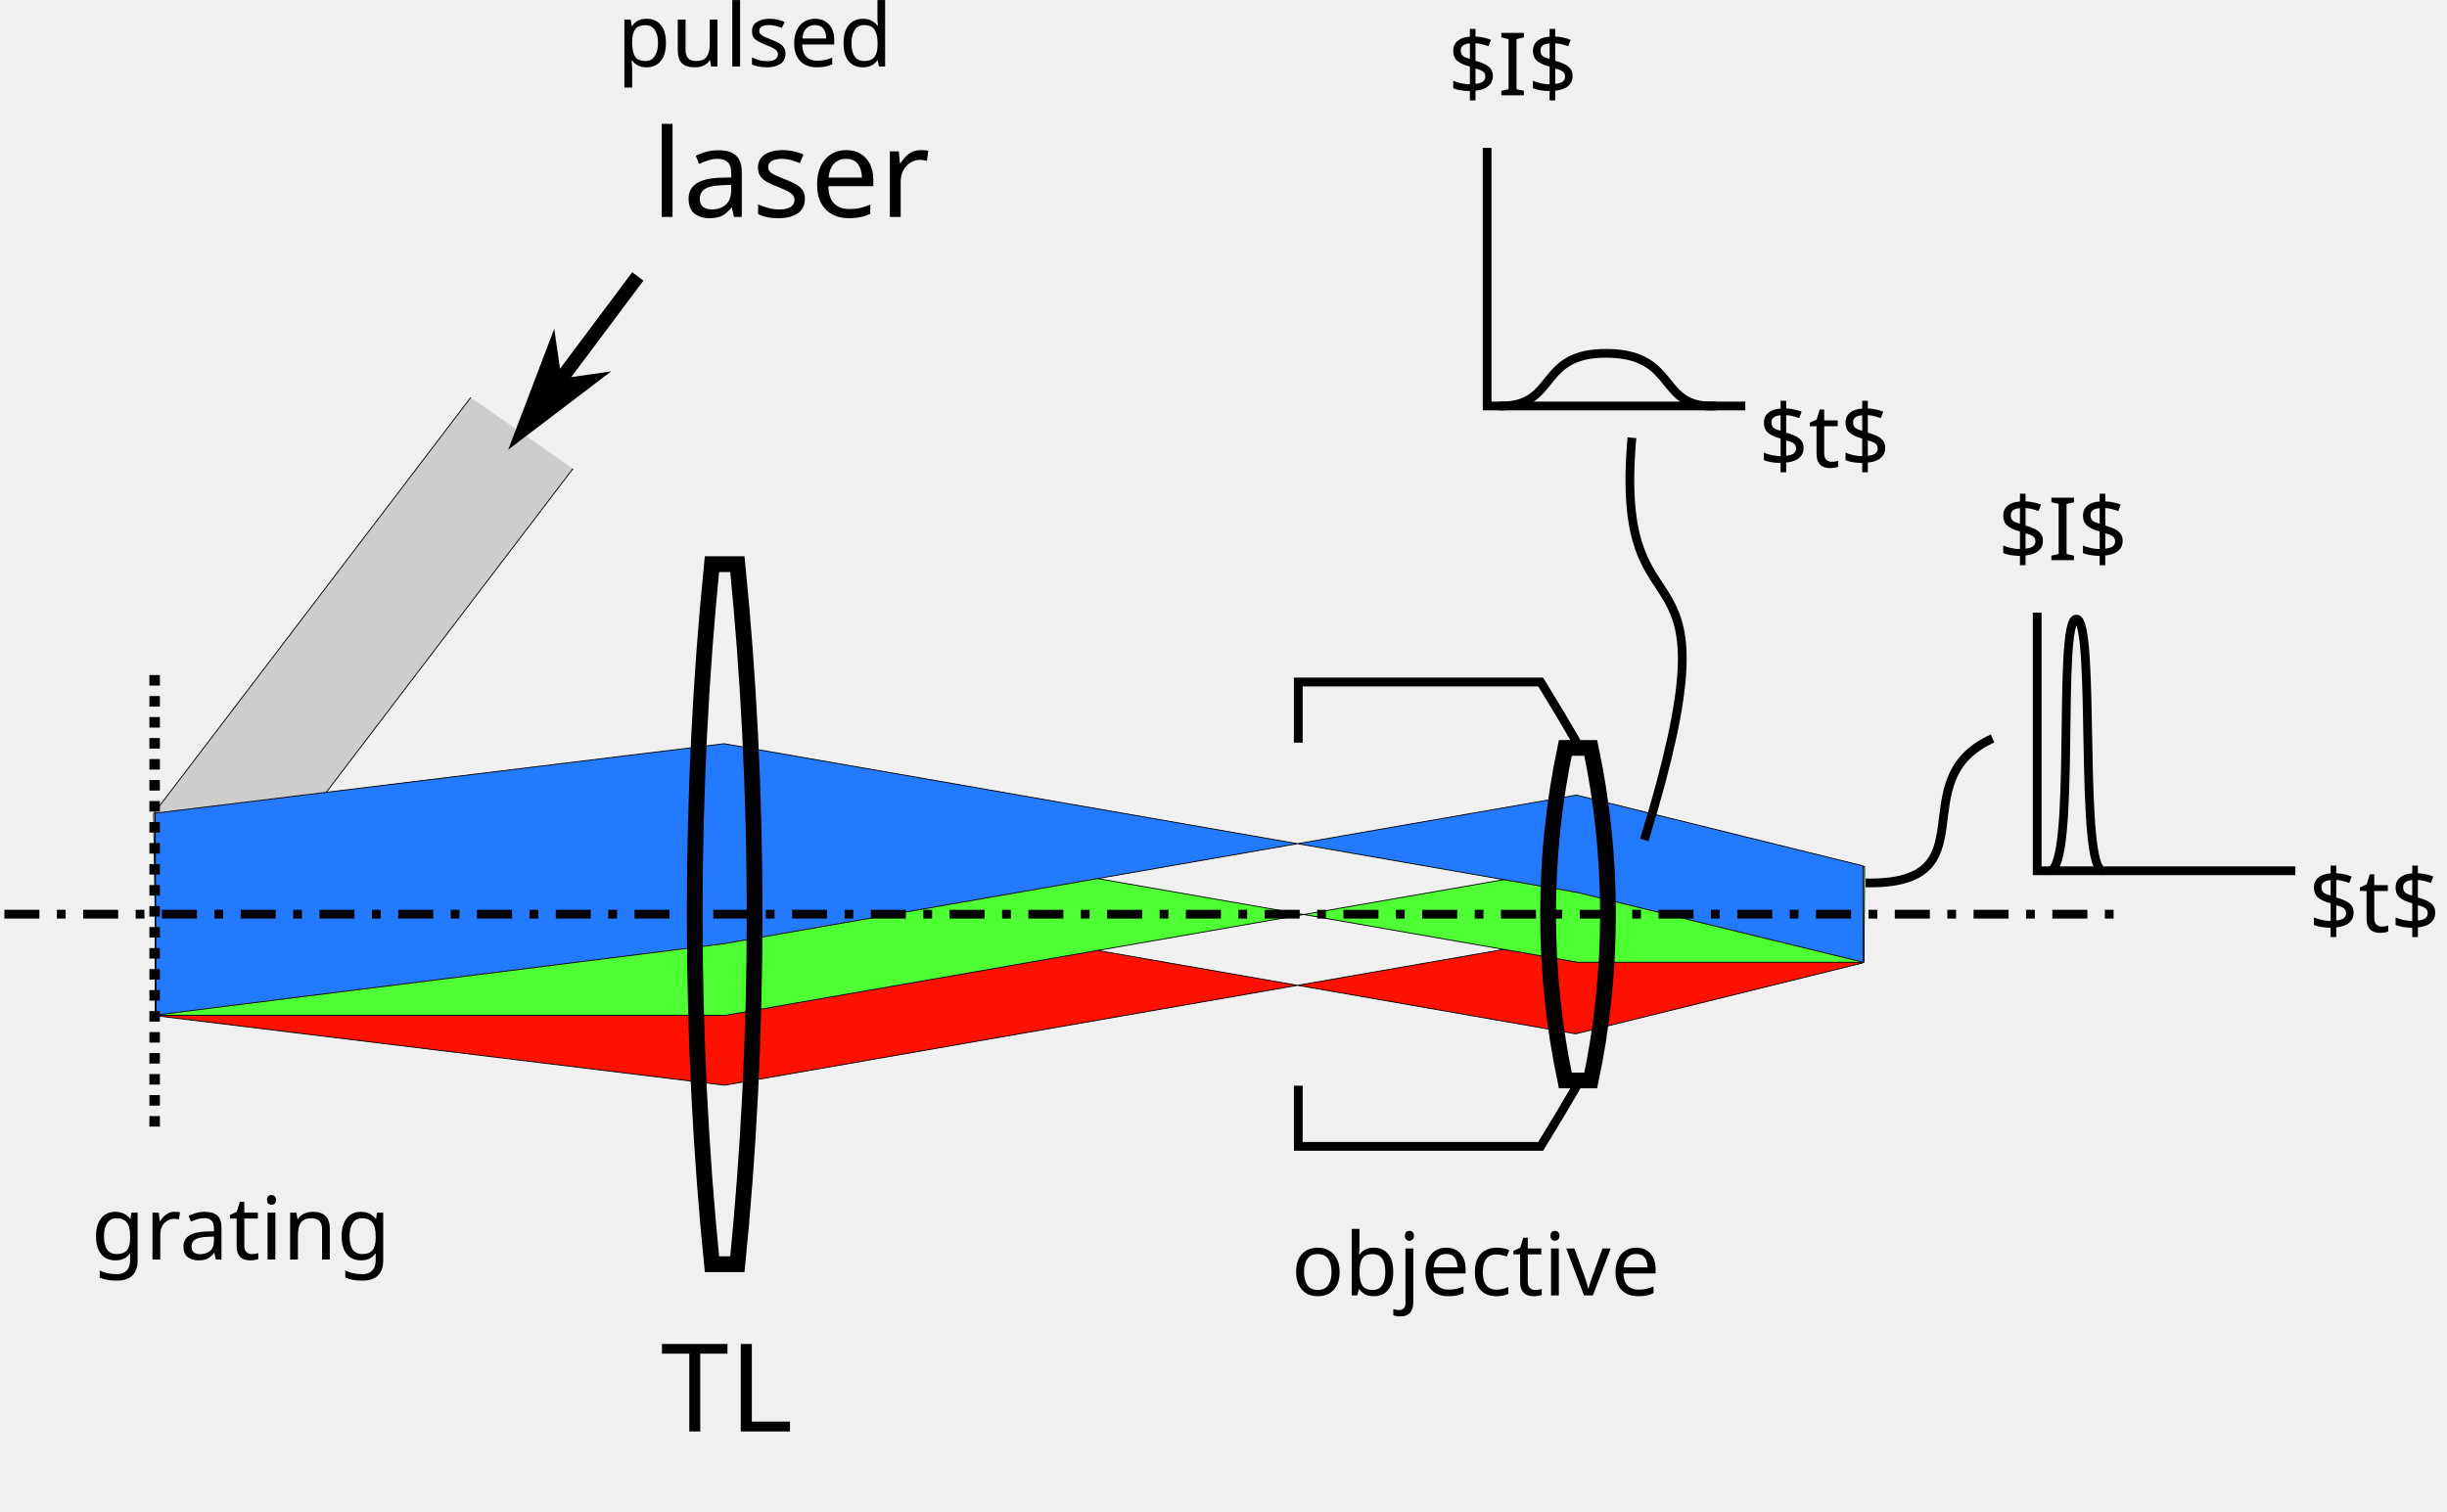
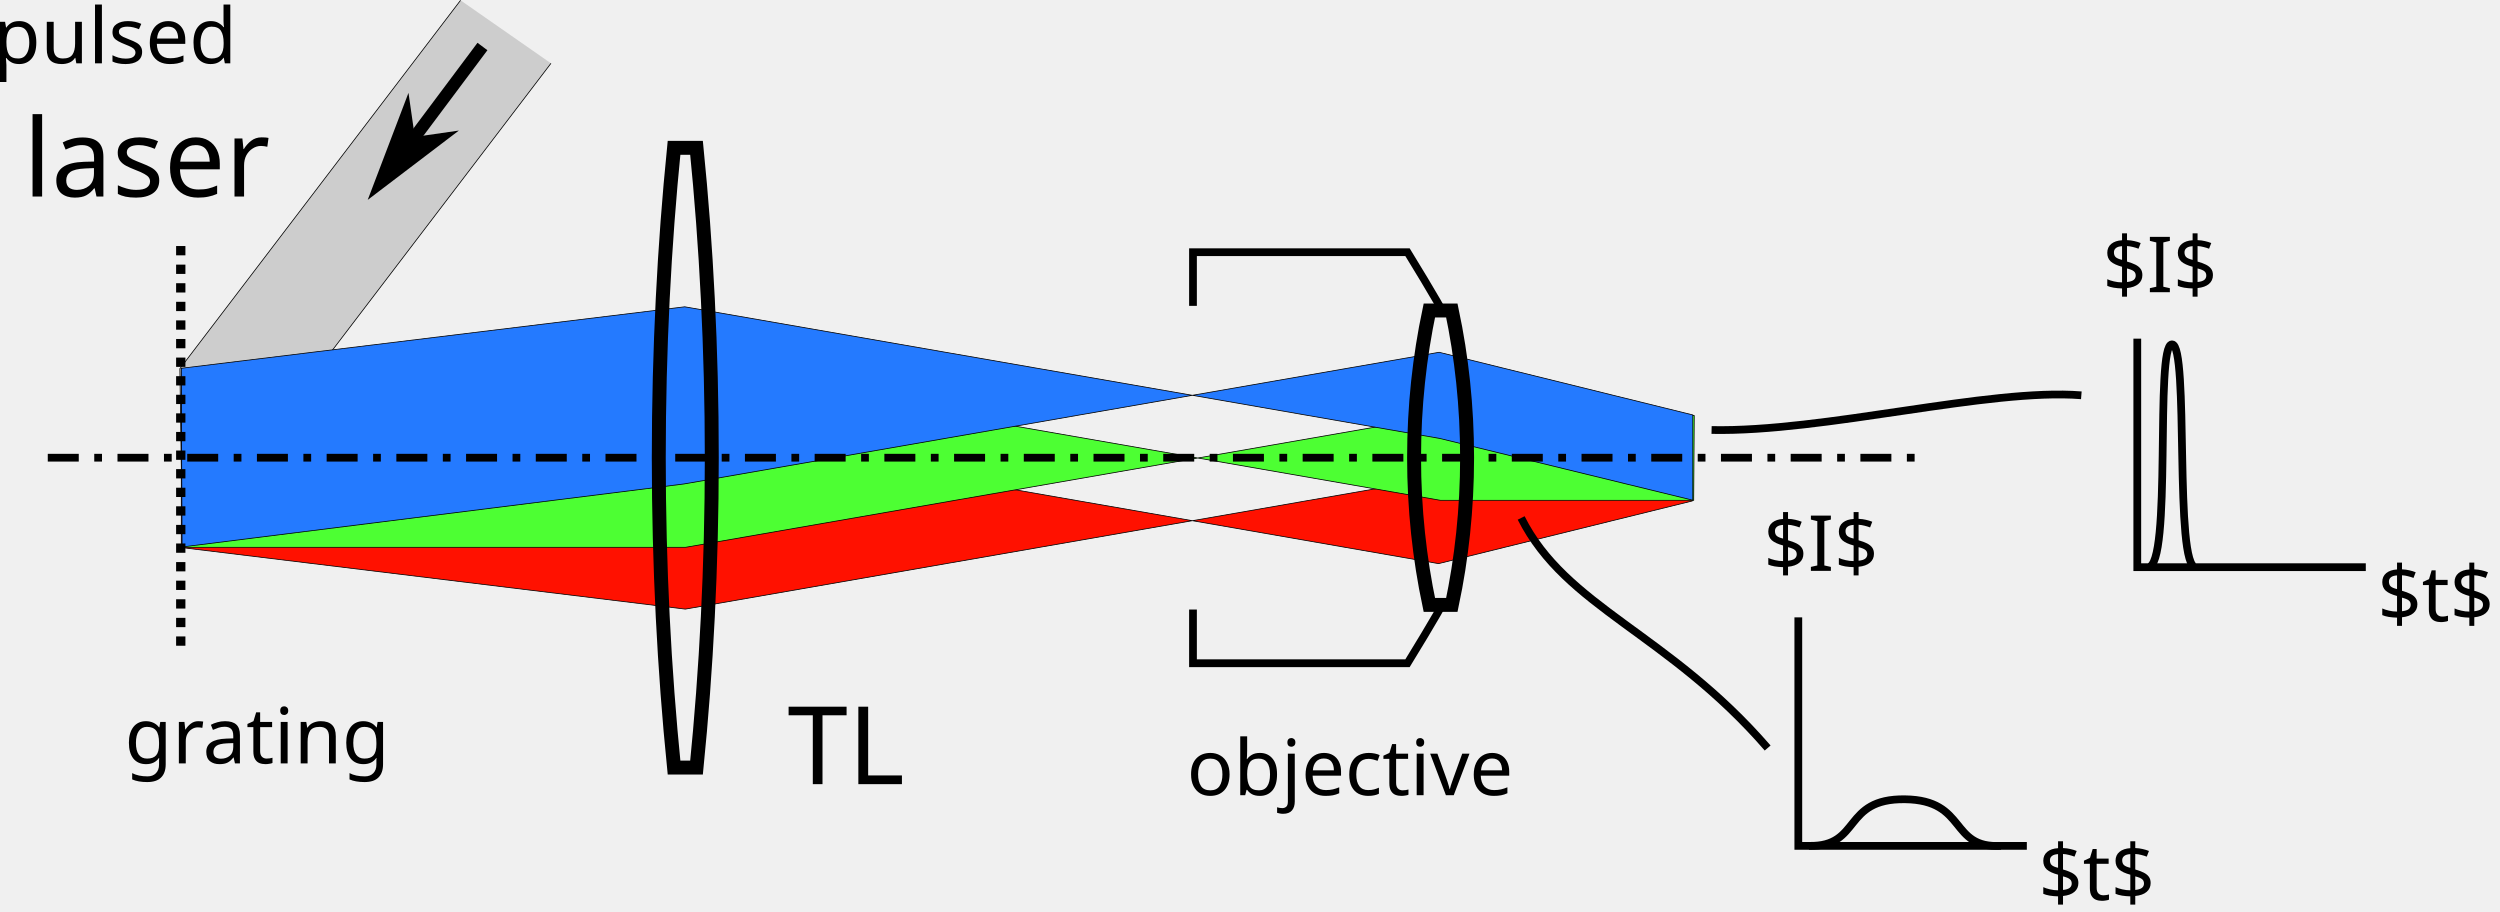
- <svg xmlns="http://www.w3.org/2000/svg" width="279.595" height="172.718" id="svg2" version="1.1">
+ <svg xmlns="http://www.w3.org/2000/svg" width="322.738" height="117.668" id="svg2" version="1.1">
  <defs id="defs4">
    <marker orient="auto" refY="0" refX="0" id="TriangleOutL" style="overflow:visible">
      <path id="path3945" d="m 5.77,0 -8.65,5 0,-10 8.65,5 z" style="fill-rule:evenodd;stroke:#000000;stroke-width:1pt;marker-start:none" transform="scale(0.8,0.8)" />
    </marker>
    <marker orient="auto" refY="0" refX="0" id="Arrow2Lend" style="overflow:visible">
      <path id="path3823" style="font-size:12px;fill-rule:evenodd;stroke-width:0.625;stroke-linejoin:round" d="M 8.719,4.034 -2.207,0.016 8.719,-4.002 c -1.745,2.372 -1.735,5.617 -6e-7,8.035 z" transform="matrix(-1.1,0,0,-1.1,-1.1,0)" />
    </marker>
    <marker orient="auto" refY="0" refX="0" id="Arrow1Mend" style="overflow:visible">
      <path id="path3811" d="M 0,0 5,-5 -12.5,0 5,5 0,0 z" style="fill-rule:evenodd;stroke:#000000;stroke-width:1pt;marker-start:none" transform="matrix(-0.4,0,0,-0.4,-4,0)" />
    </marker>
    <marker orient="auto" refY="0" refX="0" id="Arrow1Lend" style="overflow:visible">
      <path id="path3805" d="M 0,0 5,-5 -12.5,0 5,5 0,0 z" style="fill-rule:evenodd;stroke:#000000;stroke-width:1pt;marker-start:none" transform="matrix(-0.8,0,0,-0.8,-10,0)" />
    </marker>
    <marker orient="auto" refY="0" refX="0" id="Arrow2Mend" style="overflow:visible">
      <path id="path3829" style="font-size:12px;fill-rule:evenodd;stroke-width:0.625;stroke-linejoin:round" d="M 8.719,4.034 -2.207,0.016 8.719,-4.002 c -1.745,2.372 -1.735,5.617 -6e-7,8.035 z" transform="scale(-0.6,-0.6)" />
    </marker>
    <marker style="overflow:visible" id="DistanceStart" refX="0" refY="0" orient="auto">
      <g id="g2300">
        <path style="fill:none;stroke:#ffffff;stroke-width:1.15;stroke-linecap:square" d="M 0,0 2,0" id="path2306" />
        <path style="fill:#000000;fill-rule:evenodd;stroke:none" d="M 0,0 13,4 9,0 13,-4 0,0 z" id="path2302" />
        <path style="fill:none;stroke:#000000;stroke-width:1;stroke-linecap:square" d="M 0,-4 0,40" id="path2304" />
      </g>
    </marker>
    <marker style="overflow:visible" id="DistanceEnd" refX="0" refY="0" orient="auto">
      <g id="g3858">
        <path style="fill:none;stroke:#ffffff;stroke-width:1.15;stroke-linecap:square" d="M 0,0 -2,0" id="path2316" />
        <path style="fill:#000000;fill-rule:evenodd;stroke:none" d="M 0,0 -13,4 -9,0 -13,-4 0,0 z" id="path2312" />
        <path style="fill:none;stroke:#000000;stroke-width:1;stroke-linecap:square" d="M 0,-4 0,40" id="path2314" />
      </g>
    </marker>
    <marker orient="auto" refY="0" refX="0" id="DiamondMstart" style="overflow:visible">
      <path id="path3894" d="M 0,-7.071 -7.071,0 0,7.071 7.071,0 0,-7.071 z" style="fill-rule:evenodd;stroke:#000000;stroke-width:1pt;marker-start:none" transform="matrix(0.4,0,0,0.4,2.6,0)" />
    </marker>
    <marker style="overflow:visible" id="DistanceStart-0" refX="0" refY="0" orient="auto">
      <g id="g2300-6">
        <path style="fill:none;stroke:#ffffff;stroke-width:1.15;stroke-linecap:square" d="M 0,0 2,0" id="path2306-8" />
        <path style="fill:#000000;fill-rule:evenodd;stroke:none" d="M 0,0 13,4 9,0 13,-4 0,0 z" id="path2302-9" />
        <path style="fill:none;stroke:#000000;stroke-width:1;stroke-linecap:square" d="M 0,-4 0,40" id="path2304-2" />
      </g>
    </marker>
    <marker style="overflow:visible" id="DistanceEnd-6" refX="0" refY="0" orient="auto">
      <g id="g3858-6">
        <path style="fill:none;stroke:#ffffff;stroke-width:1.15;stroke-linecap:square" d="M 0,0 -2,0" id="path2316-4" />
        <path style="fill:#000000;fill-rule:evenodd;stroke:none" d="M 0,0 -13,4 -9,0 -13,-4 0,0 z" id="path2312-9" />
        <path style="fill:none;stroke:#000000;stroke-width:1;stroke-linecap:square" d="M 0,-4 0,40" id="path2314-5" />
      </g>
    </marker>
    <marker style="overflow:visible" id="marker6828" refX="0" refY="0" orient="auto">
      <g id="g6830">
        <path style="fill:none;stroke:#ffffff;stroke-width:1.15;stroke-linecap:square" d="M 0,0 2,0" id="path6832" />
        <path style="fill:#000000;fill-rule:evenodd;stroke:none" d="M 0,0 13,4 9,0 13,-4 0,0 z" id="path6834" />
        <path style="fill:none;stroke:#000000;stroke-width:1;stroke-linecap:square" d="M 0,-4 0,40" id="path6836" />
      </g>
    </marker>
    <marker style="overflow:visible" id="marker6838" refX="0" refY="0" orient="auto">
      <g id="g6840">
        <path style="fill:none;stroke:#ffffff;stroke-width:1.15;stroke-linecap:square" d="M 0,0 -2,0" id="path6842" />
        <path style="fill:#000000;fill-rule:evenodd;stroke:none" d="M 0,0 -13,4 -9,0 -13,-4 0,0 z" id="path6844" />
        <path style="fill:none;stroke:#000000;stroke-width:1;stroke-linecap:square" d="M 0,-4 0,40" id="path6846" />
      </g>
    </marker>
    <marker orient="auto" refY="0" refX="0" id="Arrow1Mend-9" style="overflow:visible">
      <path id="path3811-4" d="M 0,0 5,-5 -12.5,0 5,5 0,0 z" style="fill-rule:evenodd;stroke:#000000;stroke-width:1pt;marker-start:none" transform="matrix(-0.4,0,0,-0.4,-4,0)" />
    </marker>
  </defs>
-   <g id="layer1" style="display:inline" transform="translate(-180.5215,-99.1787)">
+   <g id="layer1" style="display:inline" transform="translate(-174.8548,-144.5625)">
    <text xml:space="preserve" style="font-size:13px;font-style:normal;font-variant:normal;font-weight:normal;font-stretch:normal;line-height:125%;letter-spacing:0px;word-spacing:0px;fill:#000000;fill-opacity:1;stroke:none;font-family:Gentium;-inkscape-font-specification:Gentium" x="259" y="125.362" id="text3987">
      <tspan id="tspan3989" x="259" y="125.362" />
    </text>
-     <text xml:space="preserve" style="font-size:14px;font-style:normal;font-variant:normal;font-weight:normal;font-stretch:normal;line-height:125%;letter-spacing:0px;word-spacing:0px;fill:#000000;fill-opacity:1;stroke:none;font-family:Gentium;-inkscape-font-specification:Gentium" x="256.014" y="262.766" id="text7295">
-       <tspan id="tspan7297" x="256.014" y="262.766">TL</tspan>
+     <text xml:space="preserve" style="font-size:14px;font-style:normal;font-variant:normal;font-weight:normal;font-stretch:normal;line-height:125%;letter-spacing:0px;word-spacing:0px;fill:#000000;fill-opacity:1;stroke:none;font-family:Gentium;-inkscape-font-specification:Gentium" x="276.52" y="245.795" id="text7295">
+       <tspan id="tspan7297" x="276.52" y="245.795">TL</tspan>
    </text>
    <flowRoot xml:space="preserve" id="flowRoot9099" style="font-size:8px;font-style:normal;font-variant:normal;font-weight:normal;font-stretch:normal;line-height:125%;letter-spacing:0px;word-spacing:0px;fill:#000000;fill-opacity:1;stroke:none;font-family:Gentium;-inkscape-font-specification:Gentium" transform="translate(142.4797,-34.30945)">
      <flowRegion id="flowRegion9101">
        <rect id="rect9103" width="70.5" height="81" x="83" y="247.73" />
      </flowRegion>
      <flowPara id="flowPara9105" />
    </flowRoot>
    <text xml:space="preserve" style="font-size:10px;font-style:normal;font-weight:normal;line-height:125%;letter-spacing:0px;word-spacing:0px;fill:#000000;fill-opacity:1;stroke:none;font-family:Sans" x="328.07" y="247.212" id="text3156">
      <tspan id="tspan3158" x="328.07" y="247.212">objective</tspan>
    </text>
    <path style="fill:#cdcdcd;fill-opacity:1;stroke:#000000;stroke-width:0.1;stroke-linecap:butt;stroke-linejoin:miter;stroke-opacity:1;display:inline" d="m 245.983,152.738 -47.553,62.402 -0.357,-22.978 36.236,-47.559" id="path3329-9" />
    <path style="fill:none;stroke:#000000;stroke-width:0.1;stroke-linecap:butt;stroke-linejoin:miter;stroke-opacity:1" d="m 393.397,198.15 0,11" id="path4110" />
    <path style="fill:none;stroke:#000000;stroke-width:0.1;stroke-linecap:butt;stroke-linejoin:miter;stroke-opacity:1" d="m 198.259,192.15 0,23" id="path4112" />
    <path style="fill:#ff1100;fill-opacity:1;stroke:#000000;stroke-width:0.1;stroke-linecap:butt;stroke-linejoin:miter;stroke-opacity:1;display:inline" d="m 393.315,209.236 -32.748,8.088 -97.492,-17 -64.789,-8.132 0.041,23.066 64.997,7.938 97.492,-17 32.641,-7.969 z" id="path4114-3" />
-     <path style="opacity:1;fill:#4dff33;fill-opacity:1;stroke:#000000;stroke-width:0.1;stroke-linecap:butt;stroke-linejoin:miter;stroke-opacity:1;display:inline" d="m 393.575,198.215 -32.704,0 -97.492,17 -64.965,0 -0.072,-23.065 64.965,0 97.492,17 32.704,0 z" id="path4114-9" />
-     <path style="opacity:1;fill:#247aff;fill-opacity:1;stroke:#000000;stroke-width:0.1;stroke-linecap:butt;stroke-linejoin:miter;stroke-opacity:1;display:inline" d="m 393.387,198.128 -32.748,-8.088 -97.492,17 -64.789,8.132 -0.103,-23.066 64.997,-7.938 97.492,17 32.641,7.969 z" id="path4114-3-4" />
+     <path style="fill:#4dff33;fill-opacity:1;stroke:#000000;stroke-width:0.1;stroke-linecap:butt;stroke-linejoin:miter;stroke-opacity:1;display:inline" d="m 393.575,198.215 -32.704,0 -97.492,17 -64.965,0 -0.072,-23.065 64.965,0 97.492,17 32.704,0 z" id="path4114-9" />
+     <path style="fill:#247aff;fill-opacity:1;stroke:#000000;stroke-width:0.1;stroke-linecap:butt;stroke-linejoin:miter;stroke-opacity:1;display:inline" d="m 393.387,198.128 -32.748,-8.088 -97.492,17 -64.789,8.132 -0.103,-23.066 64.997,-7.938 97.492,17 32.641,7.969 z" id="path4114-3-4" />
    <path style="fill:none;stroke:#000000;stroke-width:1.2;stroke-linecap:butt;stroke-linejoin:miter;stroke-miterlimit:4;stroke-opacity:1;stroke-dasharray:1.2, 1.2;stroke-dashoffset:0" d="m 44.75,168.632 0,51.75" id="path3958" transform="translate(153.4405,7.691754)" />
    <path style="fill:none;stroke:#000000;stroke-width:1;stroke-linecap:butt;stroke-linejoin:miter;stroke-miterlimit:4;stroke-opacity:1;stroke-dasharray:4, 2, 1, 2;stroke-dashoffset:0" d="m 181.022,203.65 241.827,0" id="path3160" />
    <text xml:space="preserve" style="font-size:10px;font-style:normal;font-weight:normal;line-height:125%;letter-spacing:0px;word-spacing:0px;fill:#000000;fill-opacity:1;stroke:none;font-family:Sans" x="190.951" y="243.118" id="text3960">
      <tspan id="tspan3962" x="190.951" y="243.118">grating</tspan>
    </text>
    <path style="fill:none;stroke:#000000;stroke-width:1px;stroke-linecap:butt;stroke-linejoin:miter;stroke-opacity:1" d="m 361.33,185.25 c -0.53,-1.237 -4.773,-8.132 -4.773,-8.132 l -27.693,0 0,6.934" id="path4249" />
    <path style="fill:none;stroke:#000000;stroke-width:1px;stroke-linecap:butt;stroke-linejoin:miter;stroke-opacity:1;display:inline" d="m 361.33,222.05 c -0.53,1.237 -4.773,8.132 -4.773,8.132 l -27.693,0 0,-6.934" id="path4249-3" />
-     <path style="fill:none;stroke:#000000;stroke-width:1px;stroke-linecap:butt;stroke-linejoin:miter;stroke-opacity:1" d="m 197,108.382 0,29.5 29.5,0" id="path4269" transform="translate(153.4405,7.691754)" />
-     <text xml:space="preserve" style="font-size:10px;font-style:normal;font-weight:normal;line-height:125%;letter-spacing:0px;word-spacing:0px;fill:#000000;fill-opacity:1;stroke:none;font-family:Sans" x="228" y="144.882" id="text4271" transform="translate(153.4405,7.691754)">
-       <tspan id="tspan4273" x="228" y="144.882">$t$</tspan>
+     <path style="fill:none;stroke:#000000;stroke-width:1px;stroke-linecap:butt;stroke-linejoin:miter;stroke-opacity:1" d="m 407.009,224.261 0,29.5 29.5,0" id="path4269" />
+     <text xml:space="preserve" style="font-size:10px;font-style:normal;font-weight:normal;line-height:125%;letter-spacing:0px;word-spacing:0px;fill:#000000;fill-opacity:1;stroke:none;font-family:Sans" x="438.009" y="260.761" id="text4271">
+       <tspan id="tspan4273" x="438.009" y="260.761">$t$</tspan>
    </text>
-     <text xml:space="preserve" style="font-size:10px;font-style:normal;font-weight:normal;line-height:125%;letter-spacing:0px;word-spacing:0px;fill:#000000;fill-opacity:1;stroke:none;font-family:Sans" x="192.5" y="102.382" id="text4275" transform="translate(153.4405,7.691754)">
-       <tspan id="tspan4277" x="192.5" y="102.382">$I$</tspan>
+     <text xml:space="preserve" style="font-size:10px;font-style:normal;font-weight:normal;line-height:125%;letter-spacing:0px;word-spacing:0px;fill:#000000;fill-opacity:1;stroke:none;font-family:Sans" x="402.509" y="218.261" id="text4275">
+       <tspan id="tspan4277" x="402.509" y="218.261">$I$</tspan>
    </text>
-     <path style="fill:none;stroke:#000000;stroke-width:1px;stroke-linecap:butt;stroke-linejoin:miter;stroke-opacity:1" d="m 351.824,145.571 c 6.767,0.138 4.271,-6.122 12.381,-6.015 8.11,0.107 5.663,6.369 12.381,6.015" id="path4279" />
-     <path style="fill:none;stroke:#000000;stroke-width:1px;stroke-linecap:butt;stroke-linejoin:miter;stroke-opacity:1" d="m 213.546,141.511 c -2.262,25.444 12.878,8.737 1.414,45.962" id="path4281" transform="translate(153.4405,7.691754)" />
-     <path style="fill:none;stroke:#000000;stroke-width:1px;stroke-linecap:butt;stroke-linejoin:miter;stroke-opacity:1;display:inline" d="m 413.291,169.19 0,29.5 29.5,0" id="path4269-1" />
-     <text xml:space="preserve" style="font-size:10px;font-style:normal;font-weight:normal;line-height:125%;letter-spacing:0px;word-spacing:0px;fill:#000000;fill-opacity:1;stroke:none;display:inline;font-family:Sans" x="444.291" y="205.69" id="text4271-9">
-       <tspan id="tspan4273-4" x="444.291" y="205.69">$t$</tspan>
+     <path style="fill:none;stroke:#000000;stroke-width:1px;stroke-linecap:butt;stroke-linejoin:miter;stroke-opacity:1" d="m 408.393,253.759 c 6.767,0.138 4.271,-6.122 12.381,-6.015 8.11,0.107 5.663,6.369 12.381,6.015" id="path4279" />
+     <path style="fill:none;stroke:#000000;stroke-width:1px;stroke-linecap:butt;stroke-linejoin:miter;stroke-opacity:1" d="M 249.609,233.435 C 236.74,218.574 223.596,215.302 217.789,203.736" id="path4281" transform="translate(153.4405,7.691754)" />
+     <path style="fill:none;stroke:#000000;stroke-width:1px;stroke-linecap:butt;stroke-linejoin:miter;stroke-opacity:1;display:inline" d="m 450.768,188.282 0,29.5 29.5,0" id="path4269-1" />
+     <text xml:space="preserve" style="font-size:10px;font-style:normal;font-weight:normal;line-height:125%;letter-spacing:0px;word-spacing:0px;fill:#000000;fill-opacity:1;stroke:none;display:inline;font-family:Sans" x="481.768" y="224.782" id="text4271-9">
+       <tspan id="tspan4273-4" x="481.768" y="224.782">$t$</tspan>
    </text>
-     <text xml:space="preserve" style="font-size:10px;font-style:normal;font-weight:normal;line-height:125%;letter-spacing:0px;word-spacing:0px;fill:#000000;fill-opacity:1;stroke:none;display:inline;font-family:Sans" x="408.791" y="163.19" id="text4275-7">
-       <tspan id="tspan4277-8" x="408.791" y="163.19">$I$</tspan>
+     <text xml:space="preserve" style="font-size:10px;font-style:normal;font-weight:normal;line-height:125%;letter-spacing:0px;word-spacing:0px;fill:#000000;fill-opacity:1;stroke:none;display:inline;font-family:Sans" x="446.268" y="182.282" id="text4275-7">
+       <tspan id="tspan4277-8" x="446.268" y="182.282">$I$</tspan>
    </text>
-     <path style="fill:none;stroke:#000000;stroke-width:1px;stroke-linecap:butt;stroke-linejoin:miter;stroke-opacity:1;display:inline" d="m 414.675,198.687 c 3.142,0.013 0.855,-28.765 3.095,-28.765 2.24,0 0.252,28.994 3.095,28.765" id="path4279-4" />
-     <path style="fill:none;stroke:#000000;stroke-width:1px;stroke-linecap:butt;stroke-linejoin:miter;stroke-opacity:1" d="m 254.75,175.882 c -10.52,4.705 0.009,16.793 -14.5,16.5" id="path4316" transform="translate(153.4405,7.691754)" />
+     <path style="fill:none;stroke:#000000;stroke-width:1px;stroke-linecap:butt;stroke-linejoin:miter;stroke-opacity:1;display:inline" d="m 452.152,217.779 c 3.142,0.013 0.855,-28.765 3.095,-28.765 2.24,0 0.252,28.994 3.095,28.765" id="path4279-4" />
+     <path style="fill:none;stroke:#000000;stroke-width:1px;stroke-linecap:butt;stroke-linejoin:miter;stroke-opacity:1" d="m 290.105,187.903 c -11.934,-0.952 -33.225,4.772 -47.734,4.479" id="path4316" transform="translate(153.4405,7.691754)" />
  </g>
-   <g id="layer6" transform="translate(-38.04177,-91.48695)" style="display:inline">
-     <text xml:space="preserve" style="font-size:14px;font-style:normal;font-variant:normal;font-weight:normal;font-stretch:normal;line-height:125%;letter-spacing:0px;word-spacing:0px;fill:#000000;fill-opacity:1;stroke:none;font-family:Gentium;-inkscape-font-specification:Gentium" x="112.465" y="116.281" id="text7268">
-       <tspan x="112.465" y="116.281" id="tspan7272">laser</tspan>
+   <g id="layer6" transform="translate(-32.37506,-136.8707)" style="display:inline">
+     <text xml:space="preserve" style="font-size:14px;font-style:normal;font-variant:normal;font-weight:normal;font-stretch:normal;line-height:125%;letter-spacing:0px;word-spacing:0px;fill:#000000;fill-opacity:1;stroke:none;font-family:Gentium;-inkscape-font-specification:Gentium" x="35.39" y="162.242" id="text7268">
+       <tspan x="35.39" y="162.242" id="tspan7272">laser</tspan>
    </text>
    <path style="fill:none;stroke:#000000;stroke-width:1.8;stroke-miterlimit:4;stroke-opacity:1;stroke-dasharray:none;stroke-dashoffset:0;display:inline" d="m 117.42,195.958 c 0,13.992 0.704,27.429 1.969,40 l 2.906,0 c 1.262,-12.571 1.969,-26.011 1.969,-40 0,-13.983 -0.708,-27.439 -1.969,-40 l -2.906,0 c -1.263,12.561 -1.969,26.014 -1.969,40 z" id="path3763-1" />
    <path style="fill:none;stroke:#000000;stroke-width:1.8;stroke-miterlimit:4;stroke-opacity:1;stroke-dasharray:none;stroke-dashoffset:0;display:inline" d="m 221.77,195.958 c 0,-6.646 -0.704,-13.029 -1.969,-19 l -2.906,0 c -1.262,5.971 -1.969,12.355 -1.969,19 0,6.642 0.708,13.033 1.969,19 l 2.906,0 c 1.263,-5.966 1.969,-12.357 1.969,-19 z" id="path3763-1-3" />
-     <path style="fill:none;stroke:#000000;stroke-width:1.6;stroke-linecap:butt;stroke-linejoin:miter;stroke-miterlimit:4;stroke-opacity:1;stroke-dasharray:none;marker-start:none;marker-end:url(#Arrow1Mend)" d="M 110.921,123.076 97.996,140.353" id="path7301" />
+     <path style="fill:none;stroke:#000000;stroke-width:1.6;stroke-linecap:butt;stroke-linejoin:miter;stroke-miterlimit:4;stroke-opacity:1;stroke-dasharray:none;marker-start:none;marker-end:url(#Arrow1Mend)" d="M 94.657,142.875 81.733,160.152" id="path7301" />
    <path style="fill:none;stroke:none" d="m 120.842,103.204 0,161" id="path4106" />
    <path style="fill:none;stroke:none" d="m 218.348,146.382 0,116" id="path4108" />
-     <text xml:space="preserve" style="font-size:10px;font-style:normal;font-weight:normal;line-height:125%;letter-spacing:0px;word-spacing:0px;fill:#000000;fill-opacity:1;stroke:none;font-family:Sans" x="108.541" y="99.085" id="text4318">
-       <tspan id="tspan4320" x="108.541" y="99.085">pulsed</tspan>
+     <text xml:space="preserve" style="font-size:10px;font-style:normal;font-weight:normal;line-height:125%;letter-spacing:0px;word-spacing:0px;fill:#000000;fill-opacity:1;stroke:none;font-family:Sans" x="31.467" y="145.047" id="text4318">
+       <tspan id="tspan4320" x="31.467" y="145.047">pulsed</tspan>
    </text>
  </g>
-   <g id="layer2" style="display:none" transform="translate(-27.08101,-91.48695)">
-     <path style="fill:#4268c4;fill-opacity:1;stroke:#000000;stroke-width:0.099;stroke-linecap:butt;stroke-miterlimit:4;stroke-opacity:1;stroke-dasharray:none;stroke-dashoffset:0" id="path4067" d="m 176.777,195.251 a 64.347,64.347 0 1 1 -128.693,0 64.347,64.347 0 1 1 128.693,0 z" transform="matrix(1.009179,0,0,1.009179,-3.580778,-1.085191)" />
-     <path style="fill:#4268c4;fill-opacity:1;stroke:#000000;stroke-width:0.198;stroke-linecap:butt;stroke-miterlimit:4;stroke-opacity:1;stroke-dasharray:none;stroke-dashoffset:0" id="path4067-9" d="m 176.777,195.251 a 64.347,64.347 0 1 1 -128.693,0 64.347,64.347 0 1 1 128.693,0 z" transform="matrix(0.5042022,0,0,0.5042022,150.6999,97.51218)" />
+   <g id="layer2" style="display:none" transform="translate(-21.4143,-136.8707)">
+     <path style="fill:#4268c4;fill-opacity:1;stroke:#000000;stroke-width:0.099;stroke-linecap:butt;stroke-miterlimit:4;stroke-opacity:1;stroke-dasharray:none;stroke-dashoffset:0" id="path4067" d="m 176.777,195.251 c 0,35.538 -28.809,64.347 -64.347,64.347 -35.538,0 -64.347,-28.809 -64.347,-64.347 0,-35.538 28.809,-64.347 64.347,-64.347 35.538,0 64.347,28.809 64.347,64.347 z" transform="matrix(1.009179,0,0,1.009179,-3.580778,-1.085191)" />
+     <path style="fill:#4268c4;fill-opacity:1;stroke:#000000;stroke-width:0.198;stroke-linecap:butt;stroke-miterlimit:4;stroke-opacity:1;stroke-dasharray:none;stroke-dashoffset:0" id="path4067-9" d="m 176.777,195.251 c 0,35.538 -28.809,64.347 -64.347,64.347 -35.538,0 -64.347,-28.809 -64.347,-64.347 0,-35.538 28.809,-64.347 64.347,-64.347 35.538,0 64.347,28.809 64.347,64.347 z" transform="matrix(0.5042022,0,0,0.5042022,150.6999,97.51218)" />
  </g>
</svg>
